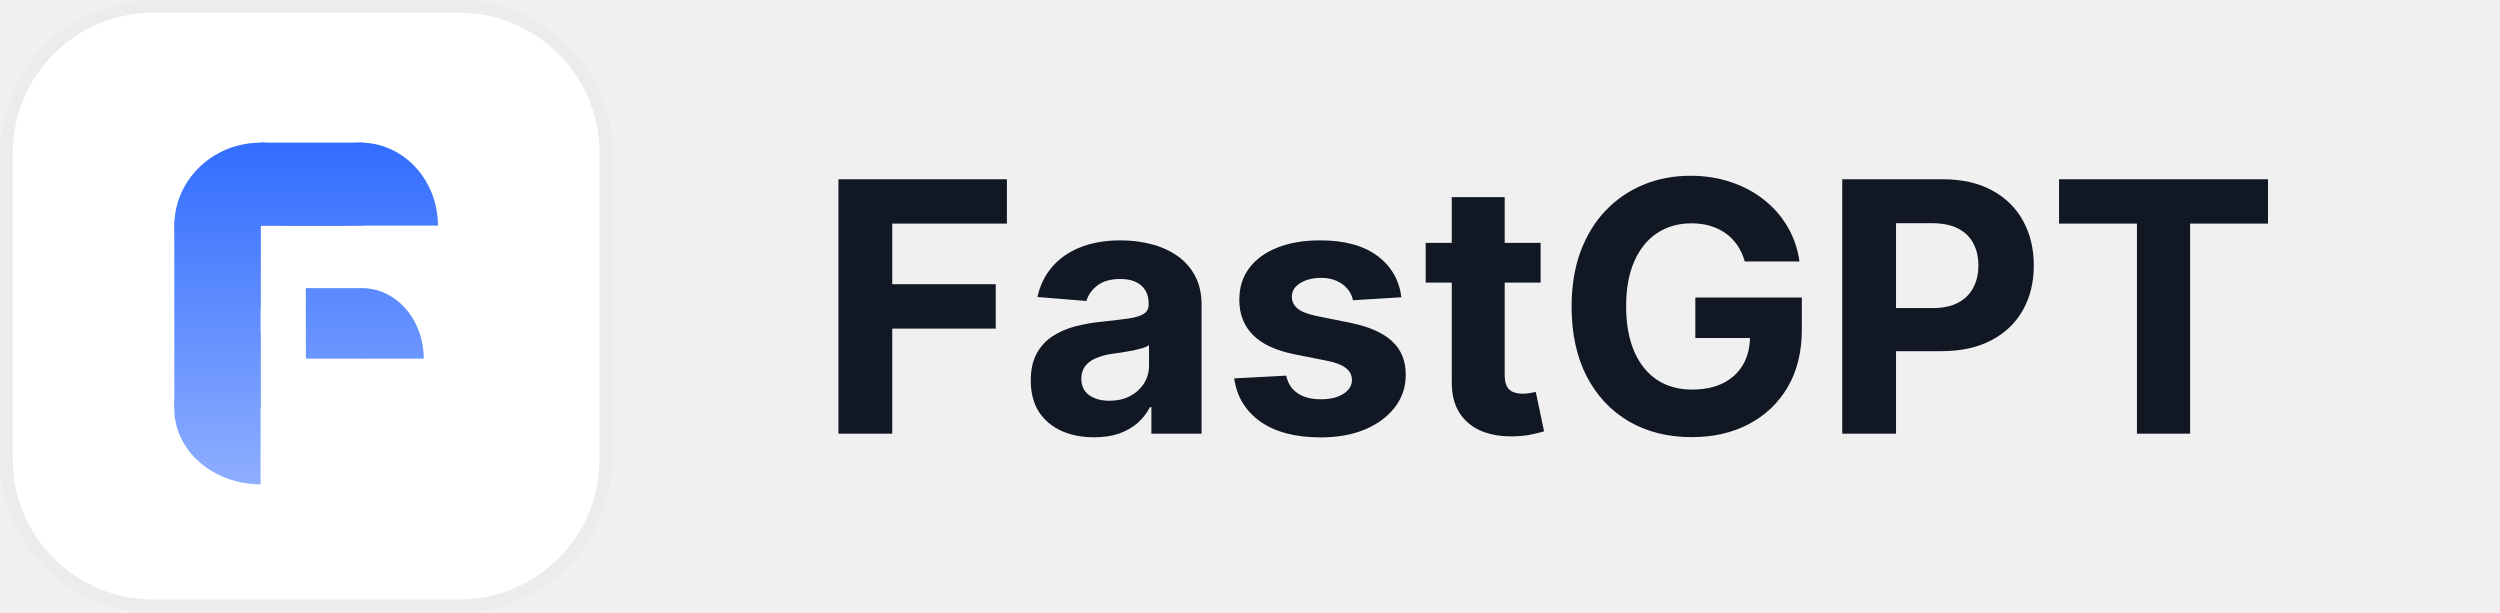
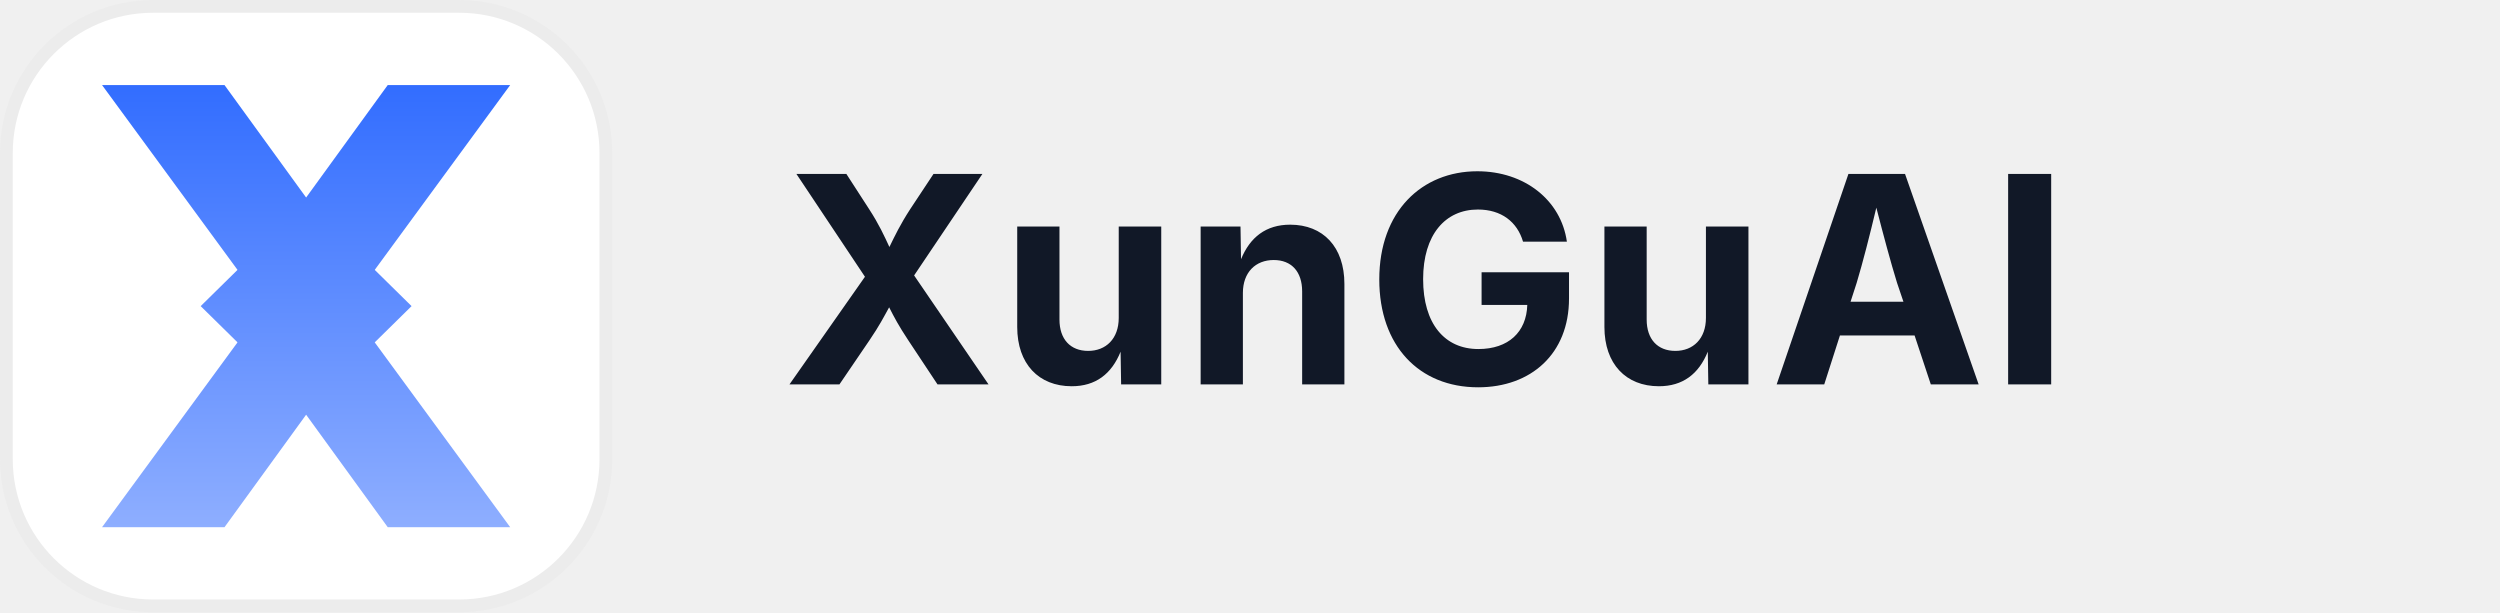
<svg xmlns="http://www.w3.org/2000/svg" viewBox="0 0 147 36" fill="none">
  <rect x="0.375" y="0.375" width="35.25" height="35.25" rx="8.625" fill="white" />
  <rect x="0.375" y="0.375" width="35.25" height="35.25" rx="8.625" stroke="#ECECEC" stroke-width="0.75" />
-   <path d="M20.396 13.267C20.396 12.302 20.098 11.358 19.541 10.556C18.983 9.754 18.191 9.128 17.264 8.759C16.337 8.389 15.317 8.293 14.333 8.481C13.349 8.669 12.445 9.134 11.735 9.817C11.026 10.499 10.543 11.368 10.347 12.315C10.151 13.262 10.252 14.243 10.636 15.135C11.019 16.026 11.67 16.788 12.504 17.325C13.338 17.861 14.319 18.147 15.323 18.147V13.267H20.396Z" fill="url(#paint0_linear_25254_5912)" />
-   <path d="M25.751 13.267C25.751 12.626 25.633 11.992 25.405 11.4C25.176 10.808 24.841 10.27 24.418 9.817C23.996 9.363 23.494 9.004 22.943 8.759C22.391 8.513 21.799 8.387 21.202 8.387C20.604 8.387 20.013 8.513 19.461 8.759C18.909 9.004 18.407 9.363 17.985 9.817C17.563 10.27 17.227 10.808 16.999 11.4C16.77 11.992 16.653 12.626 16.653 13.267L25.751 13.267Z" fill="url(#paint1_linear_25254_5912)" />
-   <path d="M24.916 21.09C24.916 20.545 24.823 20.006 24.641 19.503C24.459 19 24.193 18.543 23.858 18.158C23.522 17.773 23.123 17.468 22.685 17.26C22.246 17.051 21.776 16.944 21.301 16.944V21.09H24.916Z" fill="url(#paint2_linear_25254_5912)" />
-   <path d="M15.322 19.595C14.656 19.595 13.996 19.709 13.381 19.933C12.765 20.156 12.206 20.483 11.735 20.896C11.264 21.308 10.89 21.798 10.635 22.337C10.38 22.876 10.249 23.454 10.249 24.037C10.249 24.621 10.38 25.199 10.635 25.738C10.89 26.277 11.264 26.766 11.735 27.179C12.206 27.591 12.765 27.919 13.381 28.142C13.996 28.365 14.656 28.48 15.322 28.48L15.322 19.595Z" fill="url(#paint3_linear_25254_5912)" />
-   <path d="M15.322 13.074L15.322 23.989L10.249 23.989L10.249 13.074H15.322Z" fill="url(#paint4_linear_25254_5912)" />
-   <path d="M21.355 13.266L15.265 13.266L15.265 8.387L21.355 8.387V13.266Z" fill="url(#paint5_linear_25254_5912)" />
-   <path d="M21.355 21.088H17.985V16.944L21.355 16.944V21.088Z" fill="url(#paint6_linear_25254_5912)" />
-   <path d="M49.3 25.5V10.539H59.206V13.147H52.464V16.712H58.549V19.32H52.464V25.5H49.3ZM64.334 25.712C63.618 25.712 62.98 25.588 62.42 25.339C61.86 25.086 61.417 24.713 61.091 24.222C60.77 23.725 60.609 23.106 60.609 22.366C60.609 21.743 60.723 21.219 60.952 20.796C61.181 20.372 61.493 20.031 61.887 19.773C62.282 19.515 62.73 19.32 63.231 19.188C63.738 19.057 64.269 18.964 64.824 18.911C65.477 18.843 66.002 18.779 66.402 18.721C66.801 18.657 67.091 18.565 67.271 18.443C67.451 18.321 67.541 18.141 67.541 17.903V17.859C67.541 17.396 67.395 17.038 67.103 16.785C66.816 16.532 66.407 16.405 65.876 16.405C65.316 16.405 64.87 16.529 64.539 16.778C64.208 17.021 63.989 17.328 63.882 17.698L61.003 17.464C61.149 16.782 61.437 16.193 61.865 15.696C62.294 15.195 62.847 14.81 63.523 14.542C64.205 14.27 64.994 14.133 65.89 14.133C66.514 14.133 67.11 14.206 67.68 14.352C68.255 14.498 68.764 14.725 69.207 15.032C69.655 15.338 70.008 15.733 70.266 16.215C70.524 16.692 70.653 17.265 70.653 17.932V25.5H67.702V23.944H67.614C67.434 24.295 67.193 24.604 66.891 24.872C66.589 25.135 66.227 25.342 65.803 25.493C65.379 25.639 64.89 25.712 64.334 25.712ZM65.226 23.564C65.683 23.564 66.088 23.474 66.438 23.294C66.789 23.109 67.064 22.86 67.264 22.549C67.463 22.237 67.563 21.884 67.563 21.489V20.299C67.466 20.362 67.332 20.421 67.162 20.474C66.996 20.523 66.808 20.569 66.599 20.613C66.39 20.652 66.18 20.688 65.971 20.722C65.761 20.752 65.571 20.778 65.401 20.803C65.036 20.856 64.717 20.942 64.444 21.058C64.171 21.175 63.959 21.334 63.808 21.533C63.657 21.728 63.582 21.972 63.582 22.264C63.582 22.688 63.735 23.011 64.042 23.235C64.354 23.454 64.748 23.564 65.226 23.564ZM82.404 17.479L79.555 17.654C79.506 17.411 79.401 17.192 79.241 16.997C79.08 16.797 78.868 16.639 78.605 16.522C78.347 16.4 78.038 16.339 77.677 16.339C77.195 16.339 76.789 16.442 76.457 16.646C76.126 16.846 75.961 17.114 75.961 17.45C75.961 17.718 76.068 17.944 76.282 18.129C76.496 18.314 76.864 18.463 77.385 18.575L79.416 18.984C80.507 19.208 81.32 19.568 81.856 20.065C82.392 20.562 82.659 21.214 82.659 22.023C82.659 22.758 82.443 23.403 82.009 23.959C81.581 24.514 80.992 24.947 80.242 25.259C79.496 25.566 78.637 25.719 77.663 25.719C76.177 25.719 74.994 25.41 74.112 24.791C73.236 24.168 72.722 23.321 72.571 22.249L75.632 22.088C75.724 22.541 75.948 22.887 76.304 23.126C76.659 23.36 77.115 23.477 77.67 23.477C78.216 23.477 78.654 23.372 78.985 23.162C79.321 22.948 79.492 22.673 79.496 22.337C79.492 22.054 79.372 21.823 79.138 21.643C78.905 21.458 78.544 21.317 78.057 21.219L76.114 20.832C75.018 20.613 74.203 20.233 73.667 19.692C73.136 19.152 72.871 18.463 72.871 17.625C72.871 16.904 73.065 16.283 73.455 15.762C73.849 15.241 74.402 14.839 75.113 14.557C75.829 14.274 76.667 14.133 77.626 14.133C79.043 14.133 80.159 14.433 80.972 15.032C81.79 15.631 82.267 16.446 82.404 17.479ZM90.588 14.279V16.617H83.83V14.279H90.588ZM85.364 11.591H88.476V22.052C88.476 22.339 88.52 22.563 88.608 22.724C88.695 22.88 88.817 22.989 88.973 23.053C89.134 23.116 89.319 23.148 89.528 23.148C89.674 23.148 89.82 23.136 89.966 23.111C90.113 23.082 90.225 23.06 90.303 23.046L90.792 25.361C90.636 25.41 90.417 25.466 90.135 25.529C89.852 25.597 89.509 25.639 89.105 25.653C88.355 25.683 87.697 25.583 87.132 25.354C86.572 25.125 86.136 24.77 85.825 24.287C85.513 23.805 85.359 23.196 85.364 22.461V11.591ZM102.594 15.375C102.491 15.02 102.348 14.705 102.163 14.433C101.977 14.155 101.751 13.921 101.483 13.731C101.22 13.537 100.918 13.388 100.577 13.286C100.241 13.183 99.869 13.132 99.46 13.132C98.695 13.132 98.023 13.322 97.443 13.702C96.869 14.082 96.421 14.635 96.099 15.36C95.778 16.081 95.617 16.963 95.617 18.005C95.617 19.047 95.775 19.933 96.092 20.664C96.409 21.395 96.856 21.952 97.436 22.337C98.016 22.717 98.7 22.907 99.489 22.907C100.205 22.907 100.816 22.78 101.322 22.527C101.834 22.269 102.223 21.906 102.491 21.438C102.764 20.971 102.9 20.418 102.9 19.78L103.543 19.875H99.686V17.494H105.947V19.378C105.947 20.693 105.669 21.823 105.114 22.768C104.559 23.708 103.794 24.433 102.82 24.945C101.846 25.451 100.731 25.704 99.474 25.704C98.072 25.704 96.84 25.395 95.778 24.777C94.716 24.153 93.888 23.27 93.294 22.125C92.705 20.976 92.41 19.612 92.41 18.034C92.41 16.821 92.585 15.74 92.936 14.791C93.292 13.836 93.788 13.028 94.426 12.365C95.064 11.703 95.807 11.199 96.654 10.853C97.502 10.507 98.42 10.334 99.409 10.334C100.256 10.334 101.045 10.459 101.775 10.707C102.506 10.95 103.154 11.296 103.719 11.744C104.288 12.192 104.753 12.726 105.114 13.344C105.474 13.958 105.706 14.635 105.808 15.375H102.594ZM108.323 25.5V10.539H114.225C115.36 10.539 116.327 10.756 117.125 11.189C117.924 11.618 118.533 12.214 118.952 12.979C119.375 13.739 119.587 14.615 119.587 15.609C119.587 16.602 119.373 17.479 118.944 18.239C118.516 18.998 117.895 19.59 117.082 20.014C116.273 20.438 115.294 20.649 114.145 20.649H110.383V18.114H113.634C114.242 18.114 114.744 18.01 115.138 17.8C115.538 17.586 115.835 17.291 116.03 16.916C116.229 16.537 116.329 16.101 116.329 15.609C116.329 15.112 116.229 14.679 116.03 14.308C115.835 13.933 115.538 13.644 115.138 13.439C114.739 13.23 114.233 13.125 113.619 13.125H111.486V25.5H108.323ZM121.072 13.147V10.539H133.359V13.147H128.779V25.5H125.652V13.147H121.072Z" fill="#111824" />
+   <path d="M6 5H13.2L21.4 16.3L17.8 21.1L6 5Z" fill="url(#paint0_linear_x_banner)" />
+   <path d="M22.8 5H30L18.2 21.1L14.6 16.3L22.8 5Z" fill="url(#paint1_linear_x_banner)" />
+   <path d="M14.6 19.7L18.2 14.9L30 31H22.8L14.6 19.7Z" fill="url(#paint2_linear_x_banner)" />
+   <path d="M17.8 14.9L21.4 19.7L13.2 31H6L17.8 14.9Z" fill="url(#paint3_linear_x_banner)" />
+   <path d="M18 11.9L24.2 18L18 24.1L11.8 18L18 11.9Z" fill="url(#paint4_linear_x_banner)" />
+   <text x="46" y="22.6" fill="#111827" font-family="Inter, -apple-system, BlinkMacSystemFont, 'Segoe UI', sans-serif" font-size="17" font-weight="700" letter-spacing="0.2">XunGuAI</text>
  <defs>
-     <linearGradient id="paint0_linear_25254_5912" x1="18" y1="8.387" x2="18" y2="28.48" gradientUnits="userSpaceOnUse">
+     <linearGradient id="paint0_linear_x_banner" x1="18" y1="5" x2="18" y2="31" gradientUnits="userSpaceOnUse">
      <stop stop-color="#326DFF" />
      <stop offset="1" stop-color="#8EAEFF" />
    </linearGradient>
-     <linearGradient id="paint1_linear_25254_5912" x1="18" y1="8.387" x2="18" y2="28.48" gradientUnits="userSpaceOnUse">
+     <linearGradient id="paint1_linear_x_banner" x1="18" y1="5" x2="18" y2="31" gradientUnits="userSpaceOnUse">
      <stop stop-color="#326DFF" />
      <stop offset="1" stop-color="#8EAEFF" />
    </linearGradient>
-     <linearGradient id="paint2_linear_25254_5912" x1="18" y1="8.387" x2="18" y2="28.48" gradientUnits="userSpaceOnUse">
+     <linearGradient id="paint2_linear_x_banner" x1="18" y1="5" x2="18" y2="31" gradientUnits="userSpaceOnUse">
      <stop stop-color="#326DFF" />
      <stop offset="1" stop-color="#8EAEFF" />
    </linearGradient>
-     <linearGradient id="paint3_linear_25254_5912" x1="18" y1="8.387" x2="18" y2="28.48" gradientUnits="userSpaceOnUse">
+     <linearGradient id="paint3_linear_x_banner" x1="18" y1="5" x2="18" y2="31" gradientUnits="userSpaceOnUse">
      <stop stop-color="#326DFF" />
      <stop offset="1" stop-color="#8EAEFF" />
    </linearGradient>
-     <linearGradient id="paint4_linear_25254_5912" x1="18" y1="8.387" x2="18" y2="28.48" gradientUnits="userSpaceOnUse">
-       <stop stop-color="#326DFF" />
-       <stop offset="1" stop-color="#8EAEFF" />
-     </linearGradient>
-     <linearGradient id="paint5_linear_25254_5912" x1="18" y1="8.387" x2="18" y2="28.48" gradientUnits="userSpaceOnUse">
-       <stop stop-color="#326DFF" />
-       <stop offset="1" stop-color="#8EAEFF" />
-     </linearGradient>
-     <linearGradient id="paint6_linear_25254_5912" x1="18" y1="8.387" x2="18" y2="28.48" gradientUnits="userSpaceOnUse">
+     <linearGradient id="paint4_linear_x_banner" x1="18" y1="5" x2="18" y2="31" gradientUnits="userSpaceOnUse">
      <stop stop-color="#326DFF" />
      <stop offset="1" stop-color="#8EAEFF" />
    </linearGradient>
  </defs>
</svg>
